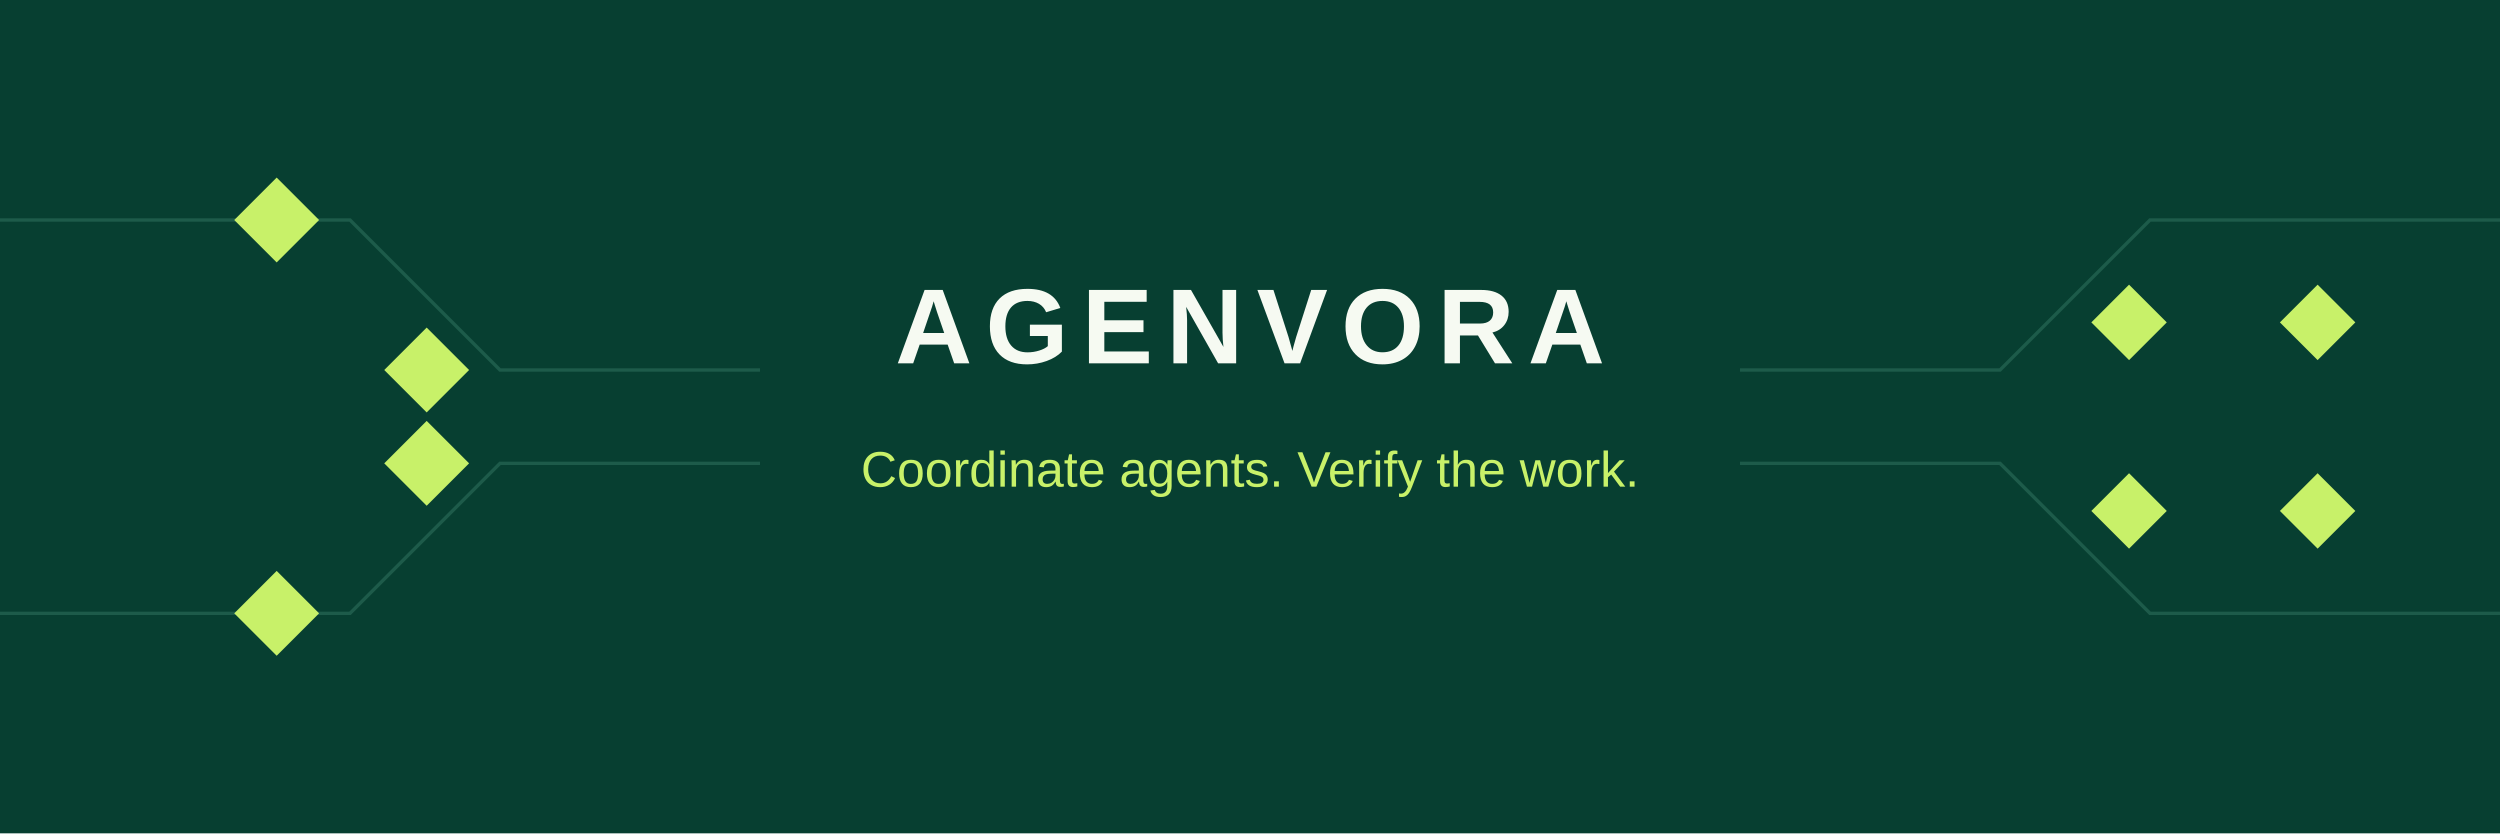
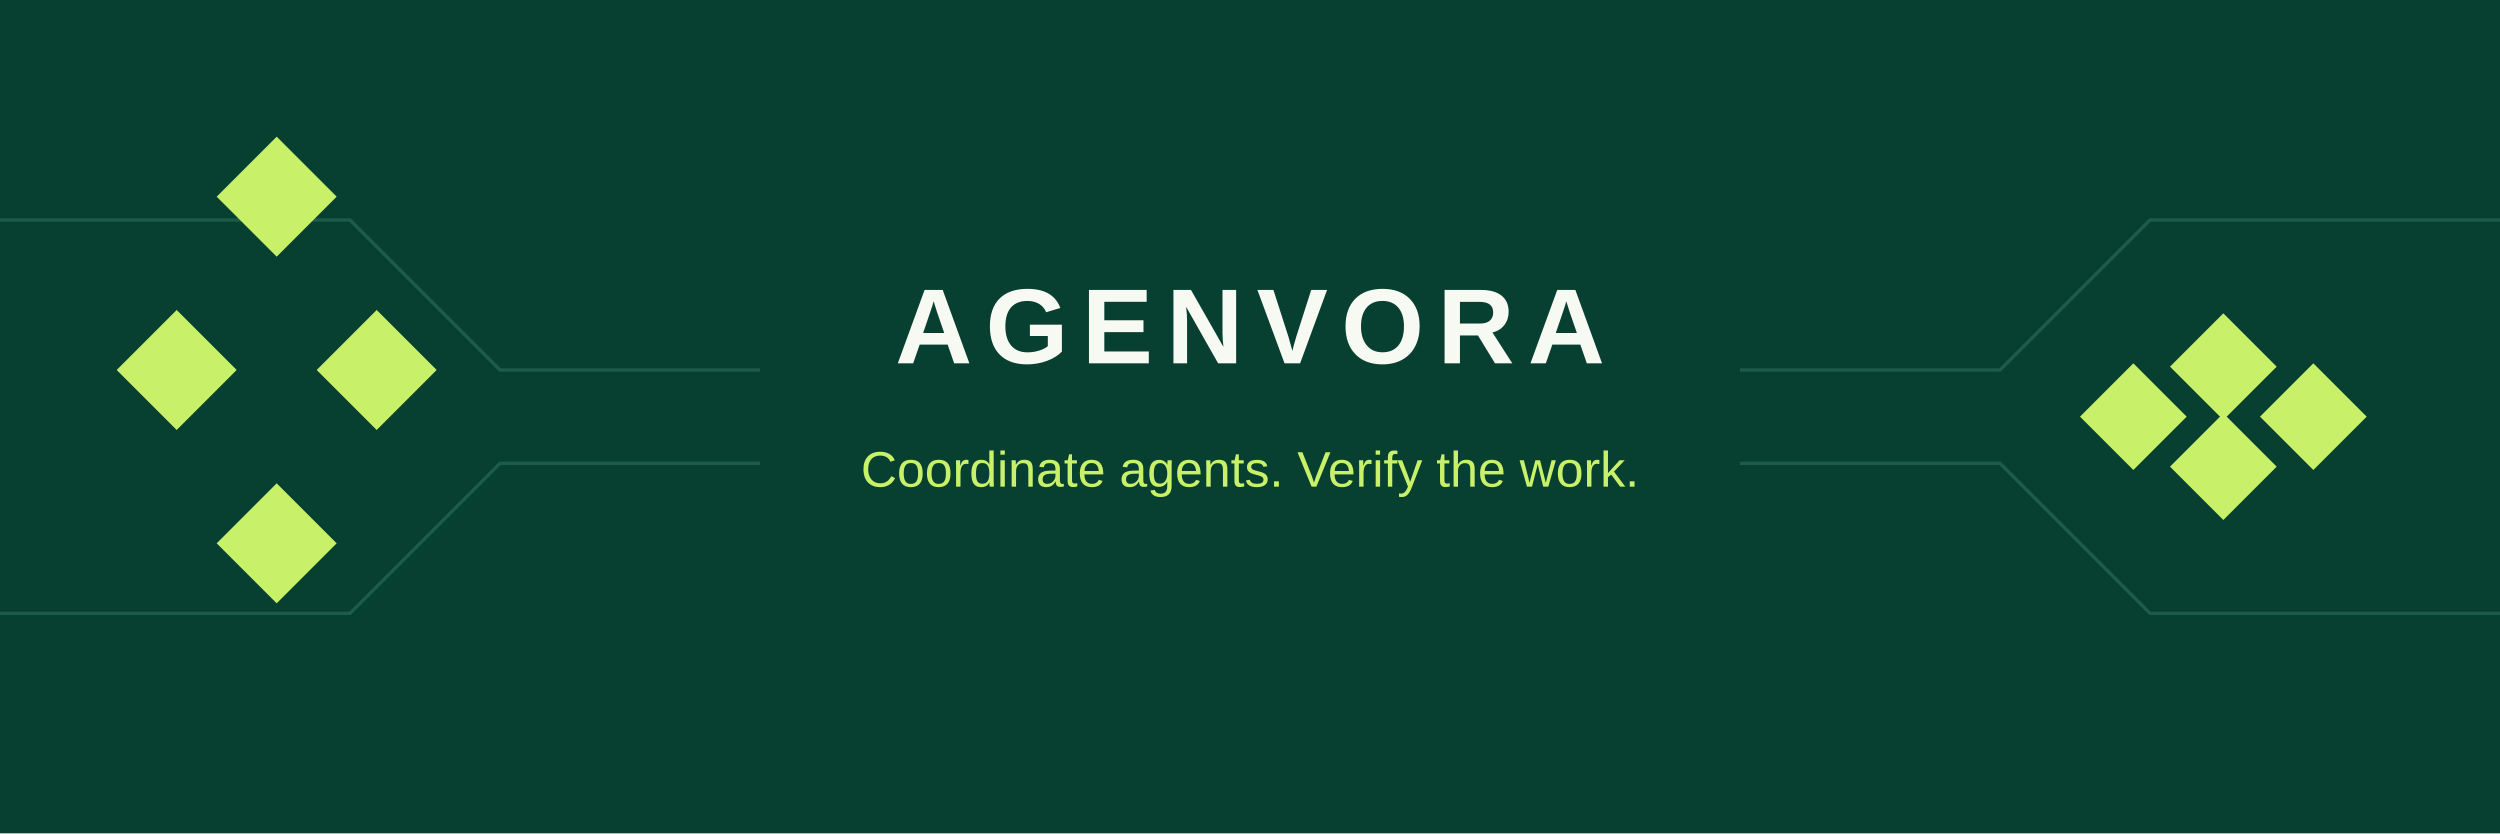
<svg xmlns="http://www.w3.org/2000/svg" width="1500" height="500" viewBox="0 0 1500 500" role="img" aria-labelledby="title desc">
  <rect width="1500" height="500" fill="#073f31" />
  <g fill="none" stroke="#2a6a58" stroke-width="2" opacity=".65">
    <path d="M0 132H210L300 222H456" />
    <path d="M0 368H210L300 278H456" />
    <path d="M1500 132H1290L1200 222H1044" />
    <path d="M1500 368H1290L1200 278H1044" />
  </g>
  <g fill="#c8f169">
-     <rect x="148" y="114" width="36" height="36" transform="rotate(45 166 132)" />
-     <rect x="238" y="204" width="36" height="36" transform="rotate(45 256 222)" />
-     <rect x="148" y="350" width="36" height="36" transform="rotate(45 166 368)" />
-     <rect x="238" y="260" width="36" height="36" transform="rotate(45 256 278)" />
+     <path d="M166 82 202 118 166 154 130 118Z" />
+     <path d="M190 222 226 186 262 222 226 258Z" />
+     <path d="M166 290 202 326 166 362 130 326Z" />
+     <path d="M142 222 106 258 70 222 106 186Z" />
  </g>
-   <g fill="#c8f169" transform="translate(1334 250)">
-     <rect x="-16" y="-96" width="32" height="32" transform="rotate(45)" />
-     <rect x="64" y="-16" width="32" height="32" transform="rotate(45)" />
-     <rect x="-16" y="64" width="32" height="32" transform="rotate(45)" />
-     <rect x="-96" y="-16" width="32" height="32" transform="rotate(45)" />
+   <g fill="#c8f169">
+     <path d="M1334 188 1366 220 1334 252 1302 220Z" />
+     <path d="M1356 250 1388 218 1420 250 1388 282Z" />
+     <path d="M1334 248 1366 280 1334 312 1302 280Z" />
+     <path d="M1312 250 1280 282 1248 250 1280 218Z" />
  </g>
  <g text-anchor="middle" font-family="Segoe UI, Arial, sans-serif" fill="#f6faf2">
    <text x="750" y="218" font-size="64" font-weight="700" letter-spacing="8">AGENVORA</text>
    <text x="750" y="292" font-size="30" font-weight="400" fill="#c8f169">Coordinate agents. Verify the work.</text>
  </g>
</svg>
